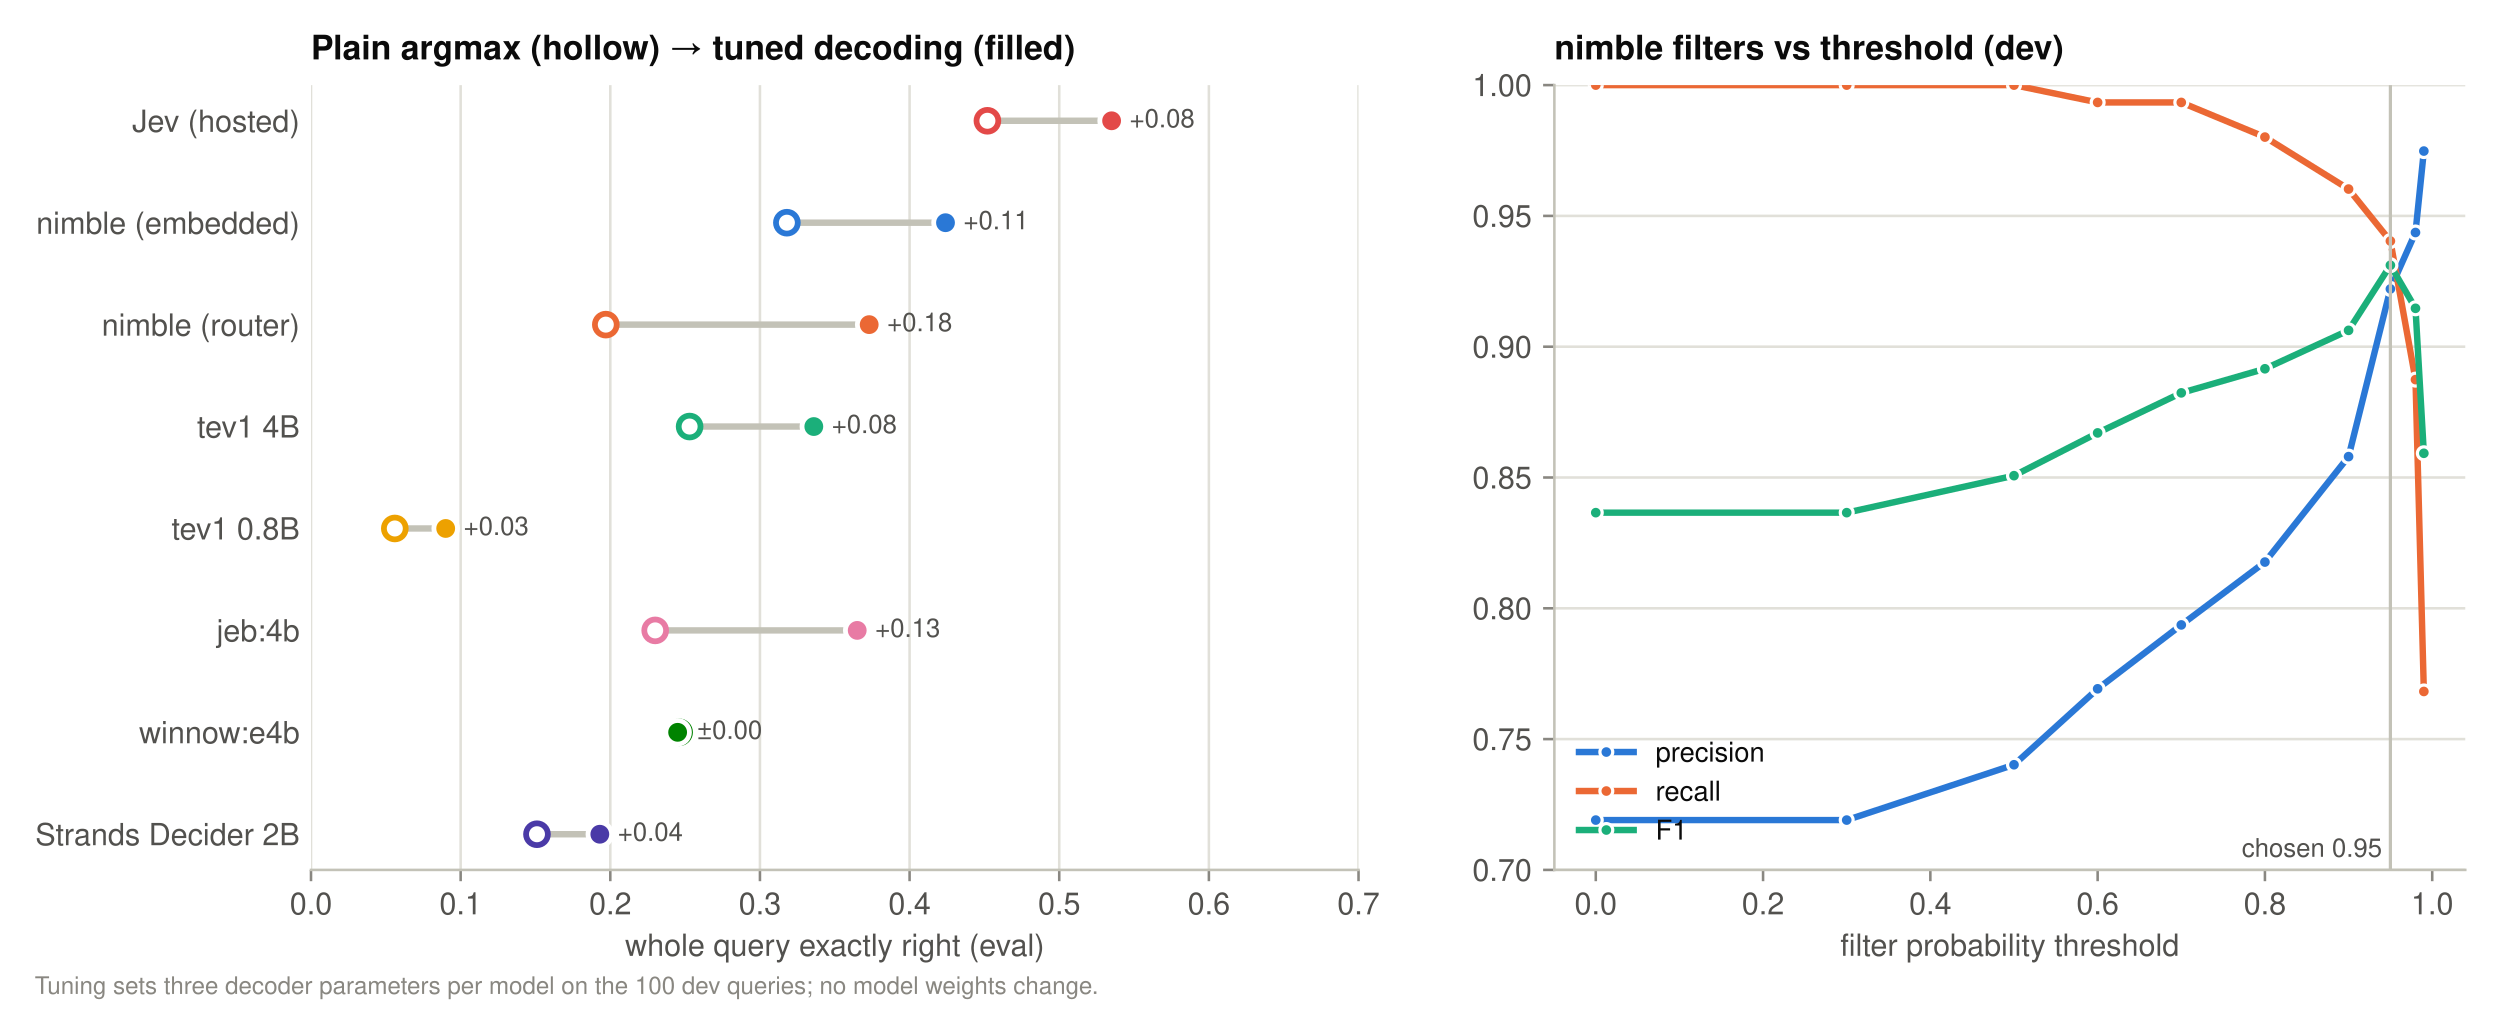
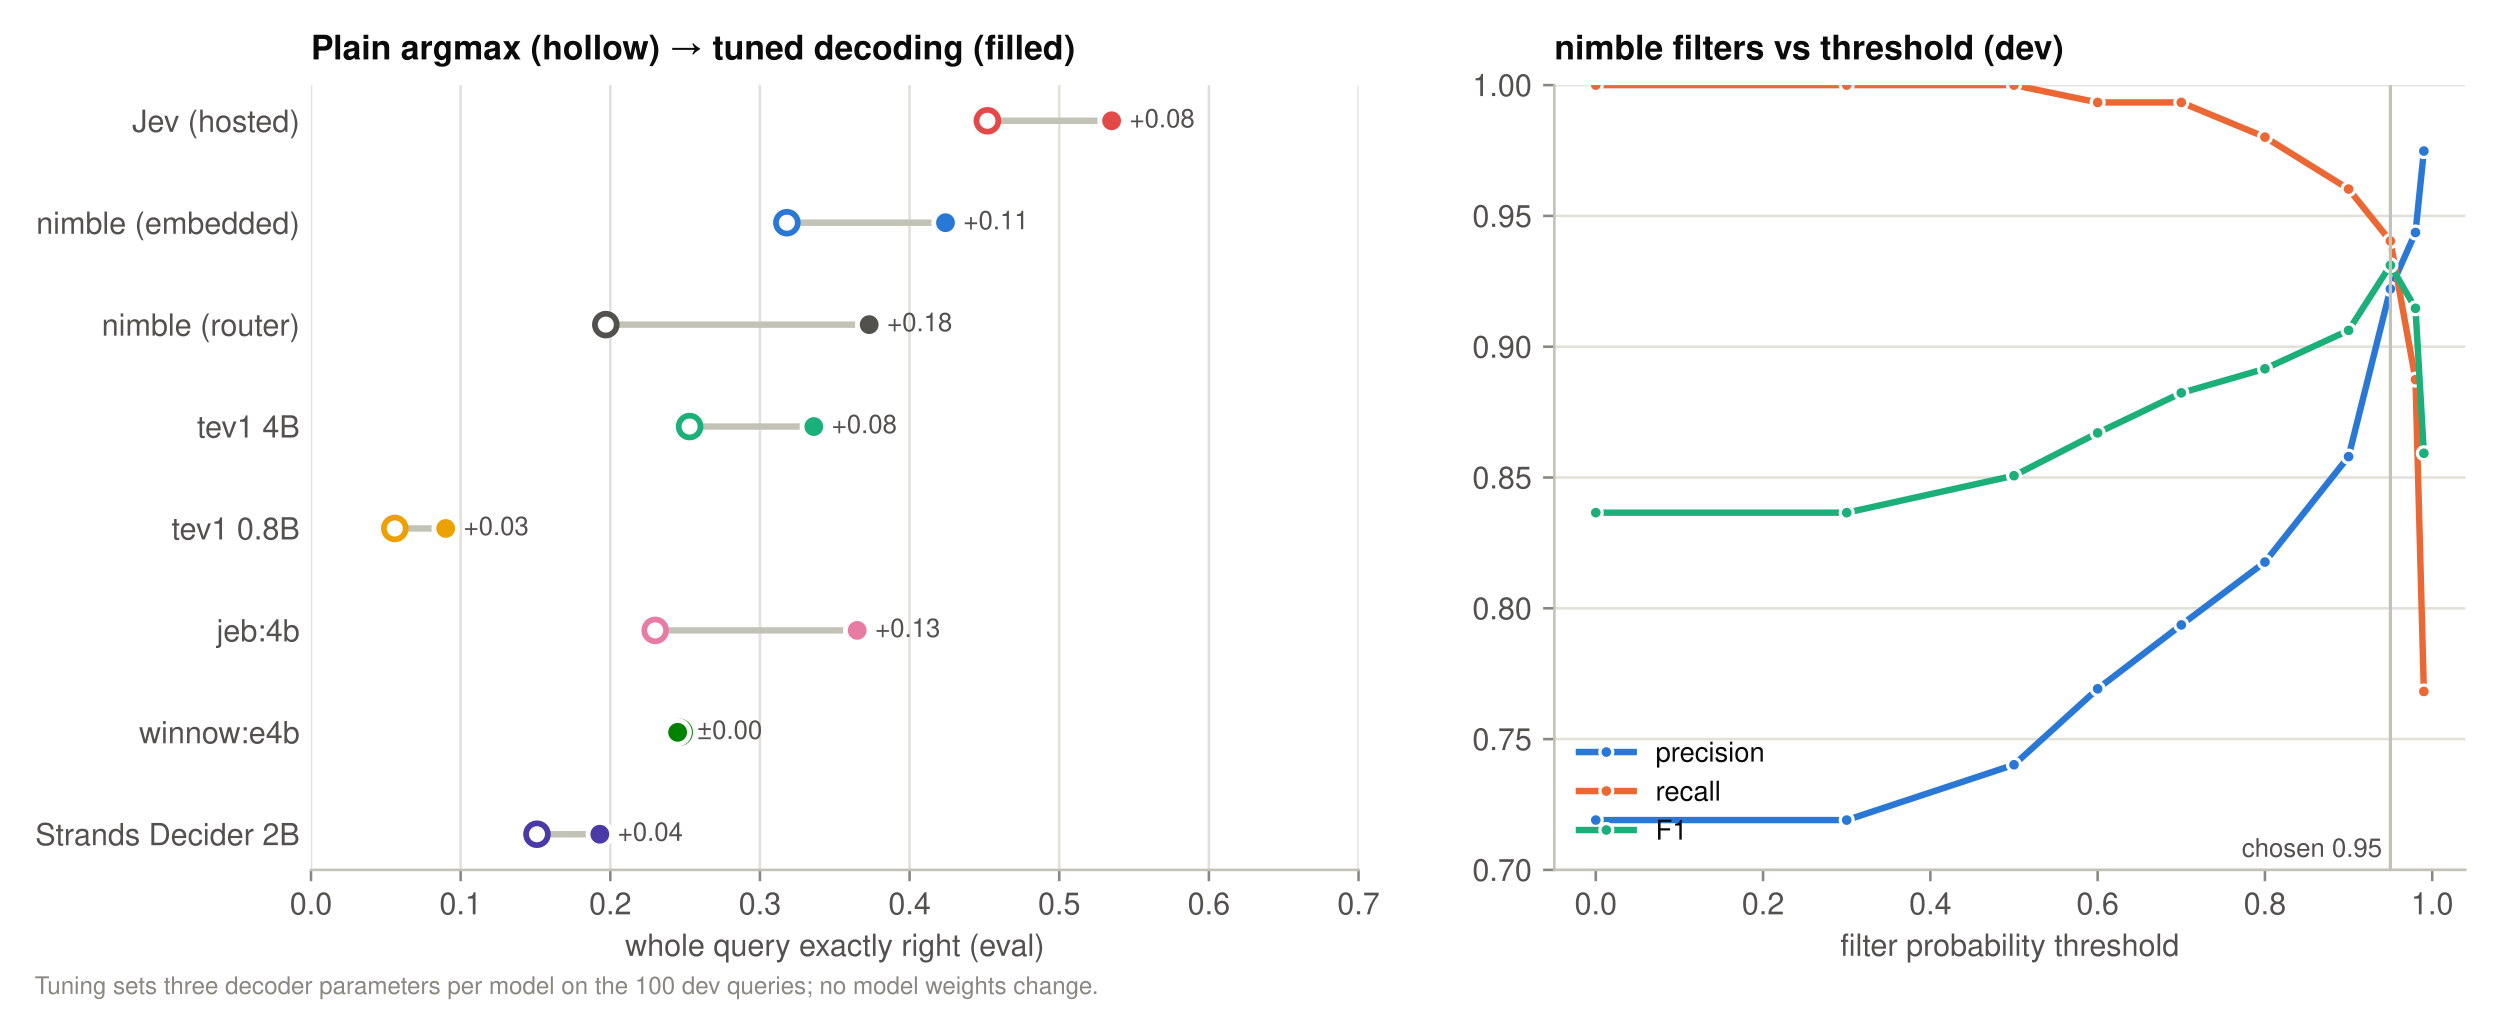
<svg xmlns="http://www.w3.org/2000/svg" xmlns:xlink="http://www.w3.org/1999/xlink" width="777.069pt" height="321.391pt" viewBox="0 0 777.069 321.391" version="1.1">
  <defs>
    <style type="text/css">*{stroke-linejoin: round; stroke-linecap: butt}</style>
  </defs>
  <g id="figure_1">
    <g id="patch_1">
      <path d="M 0 321.391  L 777.069 321.391  L 777.069 -0  L 0 -0  z " style="fill: #ffffff" />
    </g>
    <g id="axes_1">
      <g id="patch_2">
        <path d="M 96.669 270.391  L 422.268 270.391  L 422.268 26.455  L 96.669 26.455  z " style="fill: #ffffff" />
      </g>
      <g id="matplotlib.axis_1">
        <g id="xtick_1">
          <g id="line2d_1">
            <path d="M 96.669 270.391  L 96.669 26.455  " clip-path="url(#p0d705e85db)" style="fill: none; stroke: #e1e0d9; stroke-width: 0.8; stroke-linecap: square" />
          </g>
          <g id="line2d_2">
            <defs>
              <path id="mfe48f117c4" d="M 0 0  L 0 3.5  " style="stroke: #898781; stroke-width: 0.8" />
            </defs>
            <g>
              <use xlink:href="#mfe48f117c4" x="96.669" y="270.391" style="fill: #898781; stroke: #898781; stroke-width: 0.8" />
            </g>
          </g>
          <g id="text_1">
            <text style="fill: #52514e; font: 9.5px 'Helvetica', 'Arial', 'DejaVu Sans', 'Bitstream Vera Sans', 'Computer Modern Sans Serif', 'Lucida Grande', 'Verdana', 'Geneva', 'Lucid', 'Avant Garde', sans-serif; text-anchor: middle" x="96.669" y="284.206" transform="rotate(-0 96.66945 284.2059)">0.0</text>
          </g>
        </g>
        <g id="xtick_2">
          <g id="line2d_3">
            <path d="M 143.183 270.391  L 143.183 26.455  " clip-path="url(#p0d705e85db)" style="fill: none; stroke: #e1e0d9; stroke-width: 0.8; stroke-linecap: square" />
          </g>
          <g id="line2d_4">
            <g>
              <use xlink:href="#mfe48f117c4" x="143.183" y="270.391" style="fill: #898781; stroke: #898781; stroke-width: 0.8" />
            </g>
          </g>
          <g id="text_2">
            <text style="fill: #52514e; font: 9.5px 'Helvetica', 'Arial', 'DejaVu Sans', 'Bitstream Vera Sans', 'Computer Modern Sans Serif', 'Lucida Grande', 'Verdana', 'Geneva', 'Lucid', 'Avant Garde', sans-serif; text-anchor: middle" x="143.183" y="284.206" transform="rotate(-0 143.1835 284.2059)">0.1</text>
          </g>
        </g>
        <g id="xtick_3">
          <g id="line2d_5">
            <path d="M 189.698 270.391  L 189.698 26.455  " clip-path="url(#p0d705e85db)" style="fill: none; stroke: #e1e0d9; stroke-width: 0.8; stroke-linecap: square" />
          </g>
          <g id="line2d_6">
            <g>
              <use xlink:href="#mfe48f117c4" x="189.698" y="270.391" style="fill: #898781; stroke: #898781; stroke-width: 0.8" />
            </g>
          </g>
          <g id="text_3">
            <text style="fill: #52514e; font: 9.5px 'Helvetica', 'Arial', 'DejaVu Sans', 'Bitstream Vera Sans', 'Computer Modern Sans Serif', 'Lucida Grande', 'Verdana', 'Geneva', 'Lucid', 'Avant Garde', sans-serif; text-anchor: middle" x="189.698" y="284.206" transform="rotate(-0 189.6975 284.2059)">0.2</text>
          </g>
        </g>
        <g id="xtick_4">
          <g id="line2d_7">
            <path d="M 236.212 270.391  L 236.212 26.455  " clip-path="url(#p0d705e85db)" style="fill: none; stroke: #e1e0d9; stroke-width: 0.8; stroke-linecap: square" />
          </g>
          <g id="line2d_8">
            <g>
              <use xlink:href="#mfe48f117c4" x="236.212" y="270.391" style="fill: #898781; stroke: #898781; stroke-width: 0.8" />
            </g>
          </g>
          <g id="text_4">
            <text style="fill: #52514e; font: 9.5px 'Helvetica', 'Arial', 'DejaVu Sans', 'Bitstream Vera Sans', 'Computer Modern Sans Serif', 'Lucida Grande', 'Verdana', 'Geneva', 'Lucid', 'Avant Garde', sans-serif; text-anchor: middle" x="236.212" y="284.206" transform="rotate(-0 236.2116 284.2059)">0.3</text>
          </g>
        </g>
        <g id="xtick_5">
          <g id="line2d_9">
            <path d="M 282.726 270.391  L 282.726 26.455  " clip-path="url(#p0d705e85db)" style="fill: none; stroke: #e1e0d9; stroke-width: 0.8; stroke-linecap: square" />
          </g>
          <g id="line2d_10">
            <g>
              <use xlink:href="#mfe48f117c4" x="282.726" y="270.391" style="fill: #898781; stroke: #898781; stroke-width: 0.8" />
            </g>
          </g>
          <g id="text_5">
            <text style="fill: #52514e; font: 9.5px 'Helvetica', 'Arial', 'DejaVu Sans', 'Bitstream Vera Sans', 'Computer Modern Sans Serif', 'Lucida Grande', 'Verdana', 'Geneva', 'Lucid', 'Avant Garde', sans-serif; text-anchor: middle" x="282.726" y="284.206" transform="rotate(-0 282.7256 284.2059)">0.4</text>
          </g>
        </g>
        <g id="xtick_6">
          <g id="line2d_11">
            <path d="M 329.24 270.391  L 329.24 26.455  " clip-path="url(#p0d705e85db)" style="fill: none; stroke: #e1e0d9; stroke-width: 0.8; stroke-linecap: square" />
          </g>
          <g id="line2d_12">
            <g>
              <use xlink:href="#mfe48f117c4" x="329.24" y="270.391" style="fill: #898781; stroke: #898781; stroke-width: 0.8" />
            </g>
          </g>
          <g id="text_6">
            <text style="fill: #52514e; font: 9.5px 'Helvetica', 'Arial', 'DejaVu Sans', 'Bitstream Vera Sans', 'Computer Modern Sans Serif', 'Lucida Grande', 'Verdana', 'Geneva', 'Lucid', 'Avant Garde', sans-serif; text-anchor: middle" x="329.24" y="284.206" transform="rotate(-0 329.2397 284.2059)">0.5</text>
          </g>
        </g>
        <g id="xtick_7">
          <g id="line2d_13">
            <path d="M 375.754 270.391  L 375.754 26.455  " clip-path="url(#p0d705e85db)" style="fill: none; stroke: #e1e0d9; stroke-width: 0.8; stroke-linecap: square" />
          </g>
          <g id="line2d_14">
            <g>
              <use xlink:href="#mfe48f117c4" x="375.754" y="270.391" style="fill: #898781; stroke: #898781; stroke-width: 0.8" />
            </g>
          </g>
          <g id="text_7">
            <text style="fill: #52514e; font: 9.5px 'Helvetica', 'Arial', 'DejaVu Sans', 'Bitstream Vera Sans', 'Computer Modern Sans Serif', 'Lucida Grande', 'Verdana', 'Geneva', 'Lucid', 'Avant Garde', sans-serif; text-anchor: middle" x="375.754" y="284.206" transform="rotate(-0 375.7537 284.2059)">0.6</text>
          </g>
        </g>
        <g id="xtick_8">
          <g id="line2d_15">
            <path d="M 422.268 270.391  L 422.268 26.455  " clip-path="url(#p0d705e85db)" style="fill: none; stroke: #e1e0d9; stroke-width: 0.8; stroke-linecap: square" />
          </g>
          <g id="line2d_16">
            <g>
              <use xlink:href="#mfe48f117c4" x="422.268" y="270.391" style="fill: #898781; stroke: #898781; stroke-width: 0.8" />
            </g>
          </g>
          <g id="text_8">
            <text style="fill: #52514e; font: 9.5px 'Helvetica', 'Arial', 'DejaVu Sans', 'Bitstream Vera Sans', 'Computer Modern Sans Serif', 'Lucida Grande', 'Verdana', 'Geneva', 'Lucid', 'Avant Garde', sans-serif; text-anchor: middle" x="422.268" y="284.206" transform="rotate(-0 422.2678 284.2059)">0.7</text>
          </g>
        </g>
        <g id="text_9">
          <text style="fill: #52514e; font: 9.5px 'Helvetica', 'Arial', 'DejaVu Sans', 'Bitstream Vera Sans', 'Computer Modern Sans Serif', 'Lucida Grande', 'Verdana', 'Geneva', 'Lucid', 'Avant Garde', sans-serif; text-anchor: middle" x="259.469" y="297.112" transform="rotate(-0 259.4686 297.1122)">whole query exactly right (eval)</text>
        </g>
      </g>
      <g id="matplotlib.axis_2">
        <g id="ytick_1">
          <g id="line2d_17" />
          <g id="text_10">
            <text style="fill: #52514e; font: 9.5px 'Helvetica', 'Arial', 'DejaVu Sans', 'Bitstream Vera Sans', 'Computer Modern Sans Serif', 'Lucida Grande', 'Verdana', 'Geneva', 'Lucid', 'Avant Garde', sans-serif; text-anchor: end" x="93.169" y="262.711" transform="rotate(-0 93.16945 262.7105)">Strands Decider 2B</text>
          </g>
        </g>
        <g id="ytick_2">
          <g id="line2d_18" />
          <g id="text_11">
            <text style="fill: #52514e; font: 9.5px 'Helvetica', 'Arial', 'DejaVu Sans', 'Bitstream Vera Sans', 'Computer Modern Sans Serif', 'Lucida Grande', 'Verdana', 'Geneva', 'Lucid', 'Avant Garde', sans-serif; text-anchor: end" x="93.169" y="231.031" transform="rotate(-0 93.16945 231.0305)">winnow:e4b</text>
          </g>
        </g>
        <g id="ytick_3">
          <g id="line2d_19" />
          <g id="text_12">
            <text style="fill: #52514e; font: 9.5px 'Helvetica', 'Arial', 'DejaVu Sans', 'Bitstream Vera Sans', 'Computer Modern Sans Serif', 'Lucida Grande', 'Verdana', 'Geneva', 'Lucid', 'Avant Garde', sans-serif; text-anchor: end" x="93.169" y="199.362" transform="rotate(-0 93.16945 199.3617)">jeb:4b</text>
          </g>
        </g>
        <g id="ytick_4">
          <g id="line2d_20" />
          <g id="text_13">
            <text style="fill: #52514e; font: 9.5px 'Helvetica', 'Arial', 'DejaVu Sans', 'Bitstream Vera Sans', 'Computer Modern Sans Serif', 'Lucida Grande', 'Verdana', 'Geneva', 'Lucid', 'Avant Garde', sans-serif; text-anchor: end" x="93.169" y="167.671" transform="rotate(-0 93.16945 167.6705)">tev1 0.8B</text>
          </g>
        </g>
        <g id="ytick_5">
          <g id="line2d_21" />
          <g id="text_14">
            <text style="fill: #52514e; font: 9.5px 'Helvetica', 'Arial', 'DejaVu Sans', 'Bitstream Vera Sans', 'Computer Modern Sans Serif', 'Lucida Grande', 'Verdana', 'Geneva', 'Lucid', 'Avant Garde', sans-serif; text-anchor: end" x="93.169" y="135.991" transform="rotate(-0 93.16945 135.9905)">tev1 4B</text>
          </g>
        </g>
        <g id="ytick_6">
          <g id="line2d_22" />
          <g id="text_15">
            <text style="fill: #52514e; font: 9.5px 'Helvetica', 'Arial', 'DejaVu Sans', 'Bitstream Vera Sans', 'Computer Modern Sans Serif', 'Lucida Grande', 'Verdana', 'Geneva', 'Lucid', 'Avant Garde', sans-serif; text-anchor: end" x="93.169" y="104.345" transform="rotate(-0 93.16945 104.3454)">nimble (router)</text>
          </g>
        </g>
        <g id="ytick_7">
          <g id="line2d_23" />
          <g id="text_16">
            <text style="fill: #52514e; font: 9.5px 'Helvetica', 'Arial', 'DejaVu Sans', 'Bitstream Vera Sans', 'Computer Modern Sans Serif', 'Lucida Grande', 'Verdana', 'Geneva', 'Lucid', 'Avant Garde', sans-serif; text-anchor: end" x="93.169" y="72.665" transform="rotate(-0 93.16945 72.66542)">nimble (embedded)</text>
          </g>
        </g>
        <g id="ytick_8">
          <g id="line2d_24" />
          <g id="text_17">
            <text style="fill: #52514e; font: 9.5px 'Helvetica', 'Arial', 'DejaVu Sans', 'Bitstream Vera Sans', 'Computer Modern Sans Serif', 'Lucida Grande', 'Verdana', 'Geneva', 'Lucid', 'Avant Garde', sans-serif; text-anchor: end" x="93.169" y="40.985" transform="rotate(-0 93.16945 40.98542)">Jev (hosted)</text>
          </g>
        </g>
      </g>
      <g id="line2d_25">
        <path d="M 306.913 37.543  L 345.52 37.543  " clip-path="url(#p0d705e85db)" style="fill: none; stroke: #c3c2b7; stroke-width: 2; stroke-linecap: square" />
      </g>
      <g id="line2d_26">
        <path d="M 244.584 69.223  L 293.889 69.223  " clip-path="url(#p0d705e85db)" style="fill: none; stroke: #c3c2b7; stroke-width: 2; stroke-linecap: square" />
      </g>
      <g id="line2d_27">
        <path d="M 188.302 100.903  L 270.167 100.903  " clip-path="url(#p0d705e85db)" style="fill: none; stroke: #c3c2b7; stroke-width: 2; stroke-linecap: square" />
      </g>
      <g id="line2d_28">
        <path d="M 214.35 132.583  L 252.957 132.583  " clip-path="url(#p0d705e85db)" style="fill: none; stroke: #c3c2b7; stroke-width: 2; stroke-linecap: square" />
      </g>
      <g id="line2d_29">
        <path d="M 122.717 164.263  L 138.532 164.263  " clip-path="url(#p0d705e85db)" style="fill: none; stroke: #c3c2b7; stroke-width: 2; stroke-linecap: square" />
      </g>
      <g id="line2d_30">
        <path d="M 203.652 195.943  L 266.446 195.943  " clip-path="url(#p0d705e85db)" style="fill: none; stroke: #c3c2b7; stroke-width: 2; stroke-linecap: square" />
      </g>
      <g id="line2d_31">
        <path d="M 211.094 227.623  L 210.629 227.623  " clip-path="url(#p0d705e85db)" style="fill: none; stroke: #c3c2b7; stroke-width: 2; stroke-linecap: square" />
      </g>
      <g id="line2d_32">
        <path d="M 166.906 259.303  L 186.442 259.303  " clip-path="url(#p0d705e85db)" style="fill: none; stroke: #c3c2b7; stroke-width: 2; stroke-linecap: square" />
      </g>
      <g id="patch_3">
        <path d="M 96.669 270.391  L 422.268 270.391  " style="fill: none; stroke: #c3c2b7; stroke-width: 0.8; stroke-linejoin: miter; stroke-linecap: square" />
      </g>
      <g id="PathCollection_1">
        <defs>
          <path id="m86691fc2a5" d="M 0 3.391  C 0.899 3.391 1.762 3.034 2.398 2.398  C 3.034 1.762 3.391 0.899 3.391 0  C 3.391 -0.899 3.034 -1.762 2.398 -2.398  C 1.762 -3.034 0.899 -3.391 0 -3.391  C -0.899 -3.391 -1.762 -3.034 -2.398 -2.398  C -3.034 -1.762 -3.391 -0.899 -3.391 0  C -3.391 0.899 -3.034 1.762 -2.398 2.398  C -1.762 3.034 -0.899 3.391 0 3.391  z " style="stroke: #e34948; stroke-width: 1.8" />
        </defs>
        <g clip-path="url(#p0d705e85db)">
          <use xlink:href="#m86691fc2a5" x="306.913" y="37.543" style="fill: #ffffff; stroke: #e34948; stroke-width: 1.8" />
        </g>
      </g>
      <g id="PathCollection_2">
        <defs>
          <path id="m4c87c3aa65" d="M 0 3.674  C 0.974 3.674 1.909 3.287 2.598 2.598  C 3.287 1.909 3.674 0.974 3.674 0  C 3.674 -0.974 3.287 -1.909 2.598 -2.598  C 1.909 -3.287 0.974 -3.674 0 -3.674  C -0.974 -3.674 -1.909 -3.287 -2.598 -2.598  C -3.287 -1.909 -3.674 -0.974 -3.674 0  C -3.674 0.974 -3.287 1.909 -2.598 2.598  C -1.909 3.287 -0.974 3.674 0 3.674  z " style="stroke: #ffffff; stroke-width: 1.5" />
        </defs>
        <g clip-path="url(#p0d705e85db)">
          <use xlink:href="#m4c87c3aa65" x="345.52" y="37.543" style="fill: #e34948; stroke: #ffffff; stroke-width: 1.5" />
        </g>
      </g>
      <g id="text_18">
        <text style="fill: #52514e; font: 8px 'Helvetica', 'Arial', 'DejaVu Sans', 'Bitstream Vera Sans', 'Computer Modern Sans Serif', 'Lucida Grande', 'Verdana', 'Geneva', 'Lucid', 'Avant Garde', sans-serif; text-anchor: start" x="351.101" y="39.579" transform="rotate(-0 351.1013 39.57878)">+0.08</text>
      </g>
      <g id="PathCollection_3">
        <defs>
          <path id="m32be8cdf79" d="M 0 3.391  C 0.899 3.391 1.762 3.034 2.398 2.398  C 3.034 1.762 3.391 0.899 3.391 0  C 3.391 -0.899 3.034 -1.762 2.398 -2.398  C 1.762 -3.034 0.899 -3.391 0 -3.391  C -0.899 -3.391 -1.762 -3.034 -2.398 -2.398  C -3.034 -1.762 -3.391 -0.899 -3.391 0  C -3.391 0.899 -3.034 1.762 -2.398 2.398  C -1.762 3.034 -0.899 3.391 0 3.391  z " style="stroke: #2a78d6; stroke-width: 1.8" />
        </defs>
        <g clip-path="url(#p0d705e85db)">
          <use xlink:href="#m32be8cdf79" x="244.584" y="69.223" style="fill: #ffffff; stroke: #2a78d6; stroke-width: 1.8" />
        </g>
      </g>
      <g id="PathCollection_4">
        <defs>
          <path id="m49f325d43f" d="M 0 3.674  C 0.974 3.674 1.909 3.287 2.598 2.598  C 3.287 1.909 3.674 0.974 3.674 0  C 3.674 -0.974 3.287 -1.909 2.598 -2.598  C 1.909 -3.287 0.974 -3.674 0 -3.674  C -0.974 -3.674 -1.909 -3.287 -2.598 -2.598  C -3.287 -1.909 -3.674 -0.974 -3.674 0  C -3.674 0.974 -3.287 1.909 -2.598 2.598  C -1.909 3.287 -0.974 3.674 0 3.674  z " style="stroke: #ffffff; stroke-width: 1.5" />
        </defs>
        <g clip-path="url(#p0d705e85db)">
          <use xlink:href="#m49f325d43f" x="293.889" y="69.223" style="fill: #2a78d6; stroke: #ffffff; stroke-width: 1.5" />
        </g>
      </g>
      <g id="text_19">
        <text style="fill: #52514e; font: 8px 'Helvetica', 'Arial', 'DejaVu Sans', 'Bitstream Vera Sans', 'Computer Modern Sans Serif', 'Lucida Grande', 'Verdana', 'Geneva', 'Lucid', 'Avant Garde', sans-serif; text-anchor: start" x="299.471" y="71.259" transform="rotate(-0 299.4707 71.25878)">+0.11</text>
      </g>
      <g id="PathCollection_5">
        <defs>
-           <path id="mae21b623de" d="M 0 3.391  C 0.899 3.391 1.762 3.034 2.398 2.398  C 3.034 1.762 3.391 0.899 3.391 0  C 3.391 -0.899 3.034 -1.762 2.398 -2.398  C 1.762 -3.034 0.899 -3.391 0 -3.391  C -0.899 -3.391 -1.762 -3.034 -2.398 -2.398  C -3.034 -1.762 -3.391 -0.899 -3.391 0  C -3.391 0.899 -3.034 1.762 -2.398 2.398  C -1.762 3.034 -0.899 3.391 0 3.391  z " style="stroke: #eb6834; stroke-width: 1.8" />
-         </defs>
-         <g clip-path="url(#p0d705e85db)">
-           <use xlink:href="#mae21b623de" x="188.302" y="100.903" style="fill: #ffffff; stroke: #eb6834; stroke-width: 1.8" />
+           <path id="m7591df9a98" d="M 0 3.391  C 0.899 3.391 1.762 3.034 2.398 2.398  C 3.034 1.762 3.391 0.899 3.391 0  C 3.391 -0.899 3.034 -1.762 2.398 -2.398  C 1.762 -3.034 0.899 -3.391 0 -3.391  C -0.899 -3.391 -1.762 -3.034 -2.398 -2.398  C -3.034 -1.762 -3.391 -0.899 -3.391 0  C -3.391 0.899 -3.034 1.762 -2.398 2.398  C -1.762 3.034 -0.899 3.391 0 3.391  z " style="stroke: #52514e; stroke-width: 1.8" />
+         </defs>
+         <g clip-path="url(#p0d705e85db)">
+           <use xlink:href="#m7591df9a98" x="188.302" y="100.903" style="fill: #ffffff; stroke: #52514e; stroke-width: 1.8" />
        </g>
      </g>
      <g id="PathCollection_6">
        <defs>
-           <path id="mdcf3792955" d="M 0 3.674  C 0.974 3.674 1.909 3.287 2.598 2.598  C 3.287 1.909 3.674 0.974 3.674 0  C 3.674 -0.974 3.287 -1.909 2.598 -2.598  C 1.909 -3.287 0.974 -3.674 0 -3.674  C -0.974 -3.674 -1.909 -3.287 -2.598 -2.598  C -3.287 -1.909 -3.674 -0.974 -3.674 0  C -3.674 0.974 -3.287 1.909 -2.598 2.598  C -1.909 3.287 -0.974 3.674 0 3.674  z " style="stroke: #ffffff; stroke-width: 1.5" />
-         </defs>
-         <g clip-path="url(#p0d705e85db)">
-           <use xlink:href="#mdcf3792955" x="270.167" y="100.903" style="fill: #eb6834; stroke: #ffffff; stroke-width: 1.5" />
+           <path id="mbfdbd14923" d="M 0 3.674  C 0.974 3.674 1.909 3.287 2.598 2.598  C 3.287 1.909 3.674 0.974 3.674 0  C 3.674 -0.974 3.287 -1.909 2.598 -2.598  C 1.909 -3.287 0.974 -3.674 0 -3.674  C -0.974 -3.674 -1.909 -3.287 -2.598 -2.598  C -3.287 -1.909 -3.674 -0.974 -3.674 0  C -3.674 0.974 -3.287 1.909 -2.598 2.598  C -1.909 3.287 -0.974 3.674 0 3.674  z " style="stroke: #ffffff; stroke-width: 1.5" />
+         </defs>
+         <g clip-path="url(#p0d705e85db)">
+           <use xlink:href="#mbfdbd14923" x="270.167" y="100.903" style="fill: #52514e; stroke: #ffffff; stroke-width: 1.5" />
        </g>
      </g>
      <g id="text_20">
        <text style="fill: #52514e; font: 8px 'Helvetica', 'Arial', 'DejaVu Sans', 'Bitstream Vera Sans', 'Computer Modern Sans Serif', 'Lucida Grande', 'Verdana', 'Geneva', 'Lucid', 'Avant Garde', sans-serif; text-anchor: start" x="275.749" y="102.939" transform="rotate(-0 275.7485 102.9388)">+0.18</text>
      </g>
      <g id="PathCollection_7">
        <defs>
          <path id="m12ed167c25" d="M 0 3.391  C 0.899 3.391 1.762 3.034 2.398 2.398  C 3.034 1.762 3.391 0.899 3.391 0  C 3.391 -0.899 3.034 -1.762 2.398 -2.398  C 1.762 -3.034 0.899 -3.391 0 -3.391  C -0.899 -3.391 -1.762 -3.034 -2.398 -2.398  C -3.034 -1.762 -3.391 -0.899 -3.391 0  C -3.391 0.899 -3.034 1.762 -2.398 2.398  C -1.762 3.034 -0.899 3.391 0 3.391  z " style="stroke: #1baf7a; stroke-width: 1.8" />
        </defs>
        <g clip-path="url(#p0d705e85db)">
          <use xlink:href="#m12ed167c25" x="214.35" y="132.583" style="fill: #ffffff; stroke: #1baf7a; stroke-width: 1.8" />
        </g>
      </g>
      <g id="PathCollection_8">
        <defs>
          <path id="m279f854d50" d="M 0 3.674  C 0.974 3.674 1.909 3.287 2.598 2.598  C 3.287 1.909 3.674 0.974 3.674 0  C 3.674 -0.974 3.287 -1.909 2.598 -2.598  C 1.909 -3.287 0.974 -3.674 0 -3.674  C -0.974 -3.674 -1.909 -3.287 -2.598 -2.598  C -3.287 -1.909 -3.674 -0.974 -3.674 0  C -3.674 0.974 -3.287 1.909 -2.598 2.598  C -1.909 3.287 -0.974 3.674 0 3.674  z " style="stroke: #ffffff; stroke-width: 1.5" />
        </defs>
        <g clip-path="url(#p0d705e85db)">
          <use xlink:href="#m279f854d50" x="252.957" y="132.583" style="fill: #1baf7a; stroke: #ffffff; stroke-width: 1.5" />
        </g>
      </g>
      <g id="text_21">
        <text style="fill: #52514e; font: 8px 'Helvetica', 'Arial', 'DejaVu Sans', 'Bitstream Vera Sans', 'Computer Modern Sans Serif', 'Lucida Grande', 'Verdana', 'Geneva', 'Lucid', 'Avant Garde', sans-serif; text-anchor: start" x="258.538" y="134.619" transform="rotate(-0 258.5383 134.6188)">+0.08</text>
      </g>
      <g id="PathCollection_9">
        <defs>
          <path id="m4c9af7fb3b" d="M 0 3.391  C 0.899 3.391 1.762 3.034 2.398 2.398  C 3.034 1.762 3.391 0.899 3.391 0  C 3.391 -0.899 3.034 -1.762 2.398 -2.398  C 1.762 -3.034 0.899 -3.391 0 -3.391  C -0.899 -3.391 -1.762 -3.034 -2.398 -2.398  C -3.034 -1.762 -3.391 -0.899 -3.391 0  C -3.391 0.899 -3.034 1.762 -2.398 2.398  C -1.762 3.034 -0.899 3.391 0 3.391  z " style="stroke: #eda100; stroke-width: 1.8" />
        </defs>
        <g clip-path="url(#p0d705e85db)">
          <use xlink:href="#m4c9af7fb3b" x="122.717" y="164.263" style="fill: #ffffff; stroke: #eda100; stroke-width: 1.8" />
        </g>
      </g>
      <g id="PathCollection_10">
        <defs>
          <path id="m85cd0fe6e1" d="M 0 3.674  C 0.974 3.674 1.909 3.287 2.598 2.598  C 3.287 1.909 3.674 0.974 3.674 0  C 3.674 -0.974 3.287 -1.909 2.598 -2.598  C 1.909 -3.287 0.974 -3.674 0 -3.674  C -0.974 -3.674 -1.909 -3.287 -2.598 -2.598  C -3.287 -1.909 -3.674 -0.974 -3.674 0  C -3.674 0.974 -3.287 1.909 -2.598 2.598  C -1.909 3.287 -0.974 3.674 0 3.674  z " style="stroke: #ffffff; stroke-width: 1.5" />
        </defs>
        <g clip-path="url(#p0d705e85db)">
          <use xlink:href="#m85cd0fe6e1" x="138.532" y="164.263" style="fill: #eda100; stroke: #ffffff; stroke-width: 1.5" />
        </g>
      </g>
      <g id="text_22">
        <text style="fill: #52514e; font: 8px 'Helvetica', 'Arial', 'DejaVu Sans', 'Bitstream Vera Sans', 'Computer Modern Sans Serif', 'Lucida Grande', 'Verdana', 'Geneva', 'Lucid', 'Avant Garde', sans-serif; text-anchor: start" x="144.114" y="166.299" transform="rotate(-0 144.1138 166.2988)">+0.03</text>
      </g>
      <g id="PathCollection_11">
        <defs>
          <path id="m071a4ecbfe" d="M 0 3.391  C 0.899 3.391 1.762 3.034 2.398 2.398  C 3.034 1.762 3.391 0.899 3.391 0  C 3.391 -0.899 3.034 -1.762 2.398 -2.398  C 1.762 -3.034 0.899 -3.391 0 -3.391  C -0.899 -3.391 -1.762 -3.034 -2.398 -2.398  C -3.034 -1.762 -3.391 -0.899 -3.391 0  C -3.391 0.899 -3.034 1.762 -2.398 2.398  C -1.762 3.034 -0.899 3.391 0 3.391  z " style="stroke: #e87ba4; stroke-width: 1.8" />
        </defs>
        <g clip-path="url(#p0d705e85db)">
          <use xlink:href="#m071a4ecbfe" x="203.652" y="195.943" style="fill: #ffffff; stroke: #e87ba4; stroke-width: 1.8" />
        </g>
      </g>
      <g id="PathCollection_12">
        <defs>
          <path id="md6a4339f99" d="M 0 3.674  C 0.974 3.674 1.909 3.287 2.598 2.598  C 3.287 1.909 3.674 0.974 3.674 0  C 3.674 -0.974 3.287 -1.909 2.598 -2.598  C 1.909 -3.287 0.974 -3.674 0 -3.674  C -0.974 -3.674 -1.909 -3.287 -2.598 -2.598  C -3.287 -1.909 -3.674 -0.974 -3.674 0  C -3.674 0.974 -3.287 1.909 -2.598 2.598  C -1.909 3.287 -0.974 3.674 0 3.674  z " style="stroke: #ffffff; stroke-width: 1.5" />
        </defs>
        <g clip-path="url(#p0d705e85db)">
          <use xlink:href="#md6a4339f99" x="266.446" y="195.943" style="fill: #e87ba4; stroke: #ffffff; stroke-width: 1.5" />
        </g>
      </g>
      <g id="text_23">
        <text style="fill: #52514e; font: 8px 'Helvetica', 'Arial', 'DejaVu Sans', 'Bitstream Vera Sans', 'Computer Modern Sans Serif', 'Lucida Grande', 'Verdana', 'Geneva', 'Lucid', 'Avant Garde', sans-serif; text-anchor: start" x="272.027" y="197.979" transform="rotate(-0 272.0274 197.9788)">+0.13</text>
      </g>
      <g id="PathCollection_13">
        <defs>
          <path id="m4ac0e6e26a" d="M 0 3.391  C 0.899 3.391 1.762 3.034 2.398 2.398  C 3.034 1.762 3.391 0.899 3.391 0  C 3.391 -0.899 3.034 -1.762 2.398 -2.398  C 1.762 -3.034 0.899 -3.391 0 -3.391  C -0.899 -3.391 -1.762 -3.034 -2.398 -2.398  C -3.034 -1.762 -3.391 -0.899 -3.391 0  C -3.391 0.899 -3.034 1.762 -2.398 2.398  C -1.762 3.034 -0.899 3.391 0 3.391  z " style="stroke: #008300; stroke-width: 1.8" />
        </defs>
        <g clip-path="url(#p0d705e85db)">
          <use xlink:href="#m4ac0e6e26a" x="211.094" y="227.623" style="fill: #ffffff; stroke: #008300; stroke-width: 1.8" />
        </g>
      </g>
      <g id="PathCollection_14">
        <defs>
          <path id="m98c0e0ddae" d="M 0 3.674  C 0.974 3.674 1.909 3.287 2.598 2.598  C 3.287 1.909 3.674 0.974 3.674 0  C 3.674 -0.974 3.287 -1.909 2.598 -2.598  C 1.909 -3.287 0.974 -3.674 0 -3.674  C -0.974 -3.674 -1.909 -3.287 -2.598 -2.598  C -3.287 -1.909 -3.674 -0.974 -3.674 0  C -3.674 0.974 -3.287 1.909 -2.598 2.598  C -1.909 3.287 -0.974 3.674 0 3.674  z " style="stroke: #ffffff; stroke-width: 1.5" />
        </defs>
        <g clip-path="url(#p0d705e85db)">
          <use xlink:href="#m98c0e0ddae" x="210.629" y="227.623" style="fill: #008300; stroke: #ffffff; stroke-width: 1.5" />
        </g>
      </g>
      <g id="text_24">
        <text style="fill: #52514e; font: 8px 'Helvetica', 'Arial', 'DejaVu Sans', 'Bitstream Vera Sans', 'Computer Modern Sans Serif', 'Lucida Grande', 'Verdana', 'Geneva', 'Lucid', 'Avant Garde', sans-serif; text-anchor: start" x="216.676" y="229.659" transform="rotate(-0 216.6757 229.6588)">±0.00</text>
      </g>
      <g id="PathCollection_15">
        <defs>
          <path id="m8af5dd24f5" d="M 0 3.391  C 0.899 3.391 1.762 3.034 2.398 2.398  C 3.034 1.762 3.391 0.899 3.391 0  C 3.391 -0.899 3.034 -1.762 2.398 -2.398  C 1.762 -3.034 0.899 -3.391 0 -3.391  C -0.899 -3.391 -1.762 -3.034 -2.398 -2.398  C -3.034 -1.762 -3.391 -0.899 -3.391 0  C -3.391 0.899 -3.034 1.762 -2.398 2.398  C -1.762 3.034 -0.899 3.391 0 3.391  z " style="stroke: #4a3aa7; stroke-width: 1.8" />
        </defs>
        <g clip-path="url(#p0d705e85db)">
          <use xlink:href="#m8af5dd24f5" x="166.906" y="259.303" style="fill: #ffffff; stroke: #4a3aa7; stroke-width: 1.8" />
        </g>
      </g>
      <g id="PathCollection_16">
        <defs>
          <path id="mbf65ff34d5" d="M 0 3.674  C 0.974 3.674 1.909 3.287 2.598 2.598  C 3.287 1.909 3.674 0.974 3.674 0  C 3.674 -0.974 3.287 -1.909 2.598 -2.598  C 1.909 -3.287 0.974 -3.674 0 -3.674  C -0.974 -3.674 -1.909 -3.287 -2.598 -2.598  C -3.287 -1.909 -3.674 -0.974 -3.674 0  C -3.674 0.974 -3.287 1.909 -2.598 2.598  C -1.909 3.287 -0.974 3.674 0 3.674  z " style="stroke: #ffffff; stroke-width: 1.5" />
        </defs>
        <g clip-path="url(#p0d705e85db)">
          <use xlink:href="#mbf65ff34d5" x="186.442" y="259.303" style="fill: #4a3aa7; stroke: #ffffff; stroke-width: 1.5" />
        </g>
      </g>
      <g id="text_25">
        <text style="fill: #52514e; font: 8px 'Helvetica', 'Arial', 'DejaVu Sans', 'Bitstream Vera Sans', 'Computer Modern Sans Serif', 'Lucida Grande', 'Verdana', 'Geneva', 'Lucid', 'Avant Garde', sans-serif; text-anchor: start" x="192.023" y="261.339" transform="rotate(-0 192.0232 261.3388)">+0.04</text>
      </g>
      <g id="text_26">
        <text style="fill: #0b0b0b; font: 700 10.5px 'Helvetica', 'Arial', 'DejaVu Sans', 'Bitstream Vera Sans', 'Computer Modern Sans Serif', 'Lucida Grande', 'Verdana', 'Geneva', 'Lucid', 'Avant Garde', sans-serif; text-anchor: start" x="96.669" y="18.455" transform="rotate(-0 96.66945 18.45516)">Plain argmax (hollow) → tuned decoding (filled)</text>
      </g>
    </g>
    <g id="axes_2">
      <g id="patch_4">
        <path d="M 483.14 270.391  L 766.269 270.391  L 766.269 26.455  L 483.14 26.455  z " style="fill: #ffffff" />
      </g>
      <g id="matplotlib.axis_3">
        <g id="xtick_9">
          <g id="line2d_33">
            <g>
              <use xlink:href="#mfe48f117c4" x="496.01" y="270.391" style="fill: #898781; stroke: #898781; stroke-width: 0.8" />
            </g>
          </g>
          <g id="text_27">
            <text style="fill: #52514e; font: 9.5px 'Helvetica', 'Arial', 'DejaVu Sans', 'Bitstream Vera Sans', 'Computer Modern Sans Serif', 'Lucida Grande', 'Verdana', 'Geneva', 'Lucid', 'Avant Garde', sans-serif; text-anchor: middle" x="496.01" y="284.206" transform="rotate(-0 496.01 284.2059)">0.0</text>
          </g>
        </g>
        <g id="xtick_10">
          <g id="line2d_34">
            <g>
              <use xlink:href="#mfe48f117c4" x="548.008" y="270.391" style="fill: #898781; stroke: #898781; stroke-width: 0.8" />
            </g>
          </g>
          <g id="text_28">
            <text style="fill: #52514e; font: 9.5px 'Helvetica', 'Arial', 'DejaVu Sans', 'Bitstream Vera Sans', 'Computer Modern Sans Serif', 'Lucida Grande', 'Verdana', 'Geneva', 'Lucid', 'Avant Garde', sans-serif; text-anchor: middle" x="548.008" y="284.206" transform="rotate(-0 548.008 284.2059)">0.2</text>
          </g>
        </g>
        <g id="xtick_11">
          <g id="line2d_35">
            <g>
              <use xlink:href="#mfe48f117c4" x="600.006" y="270.391" style="fill: #898781; stroke: #898781; stroke-width: 0.8" />
            </g>
          </g>
          <g id="text_29">
            <text style="fill: #52514e; font: 9.5px 'Helvetica', 'Arial', 'DejaVu Sans', 'Bitstream Vera Sans', 'Computer Modern Sans Serif', 'Lucida Grande', 'Verdana', 'Geneva', 'Lucid', 'Avant Garde', sans-serif; text-anchor: middle" x="600.006" y="284.206" transform="rotate(-0 600.0059 284.2059)">0.4</text>
          </g>
        </g>
        <g id="xtick_12">
          <g id="line2d_36">
            <g>
              <use xlink:href="#mfe48f117c4" x="652.004" y="270.391" style="fill: #898781; stroke: #898781; stroke-width: 0.8" />
            </g>
          </g>
          <g id="text_30">
            <text style="fill: #52514e; font: 9.5px 'Helvetica', 'Arial', 'DejaVu Sans', 'Bitstream Vera Sans', 'Computer Modern Sans Serif', 'Lucida Grande', 'Verdana', 'Geneva', 'Lucid', 'Avant Garde', sans-serif; text-anchor: middle" x="652.004" y="284.206" transform="rotate(-0 652.0039 284.2059)">0.6</text>
          </g>
        </g>
        <g id="xtick_13">
          <g id="line2d_37">
            <g>
              <use xlink:href="#mfe48f117c4" x="704.002" y="270.391" style="fill: #898781; stroke: #898781; stroke-width: 0.8" />
            </g>
          </g>
          <g id="text_31">
            <text style="fill: #52514e; font: 9.5px 'Helvetica', 'Arial', 'DejaVu Sans', 'Bitstream Vera Sans', 'Computer Modern Sans Serif', 'Lucida Grande', 'Verdana', 'Geneva', 'Lucid', 'Avant Garde', sans-serif; text-anchor: middle" x="704.002" y="284.206" transform="rotate(-0 704.0019 284.2059)">0.8</text>
          </g>
        </g>
        <g id="xtick_14">
          <g id="line2d_38">
            <g>
              <use xlink:href="#mfe48f117c4" x="756" y="270.391" style="fill: #898781; stroke: #898781; stroke-width: 0.8" />
            </g>
          </g>
          <g id="text_32">
            <text style="fill: #52514e; font: 9.5px 'Helvetica', 'Arial', 'DejaVu Sans', 'Bitstream Vera Sans', 'Computer Modern Sans Serif', 'Lucida Grande', 'Verdana', 'Geneva', 'Lucid', 'Avant Garde', sans-serif; text-anchor: middle" x="756" y="284.206" transform="rotate(-0 755.9999 284.2059)">1.0</text>
          </g>
        </g>
        <g id="text_33">
          <text style="fill: #52514e; font: 9.5px 'Helvetica', 'Arial', 'DejaVu Sans', 'Bitstream Vera Sans', 'Computer Modern Sans Serif', 'Lucida Grande', 'Verdana', 'Geneva', 'Lucid', 'Avant Garde', sans-serif; text-anchor: middle" x="624.705" y="297.097" transform="rotate(-0 624.705 297.0973)">filter probability threshold</text>
        </g>
      </g>
      <g id="matplotlib.axis_4">
        <g id="ytick_9">
          <g id="line2d_39">
            <path d="M 483.14 270.391  L 766.269 270.391  " clip-path="url(#pf130728d50)" style="fill: none; stroke: #e1e0d9; stroke-width: 0.8; stroke-linecap: square" />
          </g>
          <g id="line2d_40">
            <defs>
              <path id="mfbda704cc7" d="M 0 0  L -3.5 0  " style="stroke: #898781; stroke-width: 0.8" />
            </defs>
            <g>
              <use xlink:href="#mfbda704cc7" x="483.14" y="270.391" style="fill: #898781; stroke: #898781; stroke-width: 0.8" />
            </g>
          </g>
          <g id="text_34">
            <text style="fill: #52514e; font: 9.5px 'Helvetica', 'Arial', 'DejaVu Sans', 'Bitstream Vera Sans', 'Computer Modern Sans Serif', 'Lucida Grande', 'Verdana', 'Geneva', 'Lucid', 'Avant Garde', sans-serif; text-anchor: end" x="476.14" y="273.799" transform="rotate(-0 476.1405 273.7985)">0.70</text>
          </g>
        </g>
        <g id="ytick_10">
          <g id="line2d_41">
            <path d="M 483.14 229.735  L 766.269 229.735  " clip-path="url(#pf130728d50)" style="fill: none; stroke: #e1e0d9; stroke-width: 0.8; stroke-linecap: square" />
          </g>
          <g id="line2d_42">
            <g>
              <use xlink:href="#mfbda704cc7" x="483.14" y="229.735" style="fill: #898781; stroke: #898781; stroke-width: 0.8" />
            </g>
          </g>
          <g id="text_35">
            <text style="fill: #52514e; font: 9.5px 'Helvetica', 'Arial', 'DejaVu Sans', 'Bitstream Vera Sans', 'Computer Modern Sans Serif', 'Lucida Grande', 'Verdana', 'Geneva', 'Lucid', 'Avant Garde', sans-serif; text-anchor: end" x="476.14" y="233.143" transform="rotate(-0 476.1405 233.1425)">0.75</text>
          </g>
        </g>
        <g id="ytick_11">
          <g id="line2d_43">
            <path d="M 483.14 189.079  L 766.269 189.079  " clip-path="url(#pf130728d50)" style="fill: none; stroke: #e1e0d9; stroke-width: 0.8; stroke-linecap: square" />
          </g>
          <g id="line2d_44">
            <g>
              <use xlink:href="#mfbda704cc7" x="483.14" y="189.079" style="fill: #898781; stroke: #898781; stroke-width: 0.8" />
            </g>
          </g>
          <g id="text_36">
            <text style="fill: #52514e; font: 9.5px 'Helvetica', 'Arial', 'DejaVu Sans', 'Bitstream Vera Sans', 'Computer Modern Sans Serif', 'Lucida Grande', 'Verdana', 'Geneva', 'Lucid', 'Avant Garde', sans-serif; text-anchor: end" x="476.14" y="192.487" transform="rotate(-0 476.1405 192.4865)">0.80</text>
          </g>
        </g>
        <g id="ytick_12">
          <g id="line2d_45">
            <path d="M 483.14 148.423  L 766.269 148.423  " clip-path="url(#pf130728d50)" style="fill: none; stroke: #e1e0d9; stroke-width: 0.8; stroke-linecap: square" />
          </g>
          <g id="line2d_46">
            <g>
              <use xlink:href="#mfbda704cc7" x="483.14" y="148.423" style="fill: #898781; stroke: #898781; stroke-width: 0.8" />
            </g>
          </g>
          <g id="text_37">
            <text style="fill: #52514e; font: 9.5px 'Helvetica', 'Arial', 'DejaVu Sans', 'Bitstream Vera Sans', 'Computer Modern Sans Serif', 'Lucida Grande', 'Verdana', 'Geneva', 'Lucid', 'Avant Garde', sans-serif; text-anchor: end" x="476.14" y="151.831" transform="rotate(-0 476.1405 151.8305)">0.85</text>
          </g>
        </g>
        <g id="ytick_13">
          <g id="line2d_47">
            <path d="M 483.14 107.767  L 766.269 107.767  " clip-path="url(#pf130728d50)" style="fill: none; stroke: #e1e0d9; stroke-width: 0.8; stroke-linecap: square" />
          </g>
          <g id="line2d_48">
            <g>
              <use xlink:href="#mfbda704cc7" x="483.14" y="107.767" style="fill: #898781; stroke: #898781; stroke-width: 0.8" />
            </g>
          </g>
          <g id="text_38">
            <text style="fill: #52514e; font: 9.5px 'Helvetica', 'Arial', 'DejaVu Sans', 'Bitstream Vera Sans', 'Computer Modern Sans Serif', 'Lucida Grande', 'Verdana', 'Geneva', 'Lucid', 'Avant Garde', sans-serif; text-anchor: end" x="476.14" y="111.175" transform="rotate(-0 476.1405 111.1745)">0.90</text>
          </g>
        </g>
        <g id="ytick_14">
          <g id="line2d_49">
            <path d="M 483.14 67.111  L 766.269 67.111  " clip-path="url(#pf130728d50)" style="fill: none; stroke: #e1e0d9; stroke-width: 0.8; stroke-linecap: square" />
          </g>
          <g id="line2d_50">
            <g>
              <use xlink:href="#mfbda704cc7" x="483.14" y="67.111" style="fill: #898781; stroke: #898781; stroke-width: 0.8" />
            </g>
          </g>
          <g id="text_39">
            <text style="fill: #52514e; font: 9.5px 'Helvetica', 'Arial', 'DejaVu Sans', 'Bitstream Vera Sans', 'Computer Modern Sans Serif', 'Lucida Grande', 'Verdana', 'Geneva', 'Lucid', 'Avant Garde', sans-serif; text-anchor: end" x="476.14" y="70.519" transform="rotate(-0 476.1405 70.51854)">0.95</text>
          </g>
        </g>
        <g id="ytick_15">
          <g id="line2d_51">
            <path d="M 483.14 26.455  L 766.269 26.455  " clip-path="url(#pf130728d50)" style="fill: none; stroke: #e1e0d9; stroke-width: 0.8; stroke-linecap: square" />
          </g>
          <g id="line2d_52">
            <g>
              <use xlink:href="#mfbda704cc7" x="483.14" y="26.455" style="fill: #898781; stroke: #898781; stroke-width: 0.8" />
            </g>
          </g>
          <g id="text_40">
            <text style="fill: #52514e; font: 9.5px 'Helvetica', 'Arial', 'DejaVu Sans', 'Bitstream Vera Sans', 'Computer Modern Sans Serif', 'Lucida Grande', 'Verdana', 'Geneva', 'Lucid', 'Avant Garde', sans-serif; text-anchor: end" x="476.14" y="29.863" transform="rotate(-0 476.1405 29.86254)">1.00</text>
          </g>
        </g>
      </g>
      <g id="line2d_53">
        <path d="M 496.01 254.903  L 574.007 254.903  L 626.005 237.707  L 652.004 214.098  L 678.003 194.242  L 704.002 174.704  L 730.001 141.928  L 743 89.815  L 750.8 72.265  L 753.4 46.954  " clip-path="url(#pf130728d50)" style="fill: none; stroke: #2a78d6; stroke-width: 2; stroke-linecap: square" />
        <defs>
          <path id="meccce075c9" d="M 0 2  C 0.53 2 1.039 1.789 1.414 1.414  C 1.789 1.039 2 0.53 2 0  C 2 -0.53 1.789 -1.039 1.414 -1.414  C 1.039 -1.789 0.53 -2 0 -2  C -0.53 -2 -1.039 -1.789 -1.414 -1.414  C -1.789 -1.039 -2 -0.53 -2 0  C -2 0.53 -1.789 1.039 -1.414 1.414  C -1.039 1.789 -0.53 2 0 2  z " style="stroke: #ffffff" />
        </defs>
        <g clip-path="url(#pf130728d50)">
          <use xlink:href="#meccce075c9" x="496.01" y="254.903" style="fill: #2a78d6; stroke: #ffffff" />
          <use xlink:href="#meccce075c9" x="574.007" y="254.903" style="fill: #2a78d6; stroke: #ffffff" />
          <use xlink:href="#meccce075c9" x="626.005" y="237.707" style="fill: #2a78d6; stroke: #ffffff" />
          <use xlink:href="#meccce075c9" x="652.004" y="214.098" style="fill: #2a78d6; stroke: #ffffff" />
          <use xlink:href="#meccce075c9" x="678.003" y="194.242" style="fill: #2a78d6; stroke: #ffffff" />
          <use xlink:href="#meccce075c9" x="704.002" y="174.704" style="fill: #2a78d6; stroke: #ffffff" />
          <use xlink:href="#meccce075c9" x="730.001" y="141.928" style="fill: #2a78d6; stroke: #ffffff" />
          <use xlink:href="#meccce075c9" x="743" y="89.815" style="fill: #2a78d6; stroke: #ffffff" />
          <use xlink:href="#meccce075c9" x="750.8" y="72.265" style="fill: #2a78d6; stroke: #ffffff" />
          <use xlink:href="#meccce075c9" x="753.4" y="46.954" style="fill: #2a78d6; stroke: #ffffff" />
        </g>
      </g>
      <g id="line2d_54">
        <path d="M 496.01 26.455  L 574.007 26.455  L 626.005 26.455  L 652.004 31.84  L 678.003 31.84  L 704.002 42.61  L 730.001 58.765  L 743 74.919  L 750.8 117.998  L 753.4 214.927  " clip-path="url(#pf130728d50)" style="fill: none; stroke: #eb6834; stroke-width: 2; stroke-linecap: square" />
        <defs>
          <path id="m693aa3f390" d="M 0 2  C 0.53 2 1.039 1.789 1.414 1.414  C 1.789 1.039 2 0.53 2 0  C 2 -0.53 1.789 -1.039 1.414 -1.414  C 1.039 -1.789 0.53 -2 0 -2  C -0.53 -2 -1.039 -1.789 -1.414 -1.414  C -1.789 -1.039 -2 -0.53 -2 0  C -2 0.53 -1.789 1.039 -1.414 1.414  C -1.039 1.789 -0.53 2 0 2  z " style="stroke: #ffffff" />
        </defs>
        <g clip-path="url(#pf130728d50)">
          <use xlink:href="#m693aa3f390" x="496.01" y="26.455" style="fill: #eb6834; stroke: #ffffff" />
          <use xlink:href="#m693aa3f390" x="574.007" y="26.455" style="fill: #eb6834; stroke: #ffffff" />
          <use xlink:href="#m693aa3f390" x="626.005" y="26.455" style="fill: #eb6834; stroke: #ffffff" />
          <use xlink:href="#m693aa3f390" x="652.004" y="31.84" style="fill: #eb6834; stroke: #ffffff" />
          <use xlink:href="#m693aa3f390" x="678.003" y="31.84" style="fill: #eb6834; stroke: #ffffff" />
          <use xlink:href="#m693aa3f390" x="704.002" y="42.61" style="fill: #eb6834; stroke: #ffffff" />
          <use xlink:href="#m693aa3f390" x="730.001" y="58.765" style="fill: #eb6834; stroke: #ffffff" />
          <use xlink:href="#m693aa3f390" x="743" y="74.919" style="fill: #eb6834; stroke: #ffffff" />
          <use xlink:href="#m693aa3f390" x="750.8" y="117.998" style="fill: #eb6834; stroke: #ffffff" />
          <use xlink:href="#m693aa3f390" x="753.4" y="214.927" style="fill: #eb6834; stroke: #ffffff" />
        </g>
      </g>
      <g id="line2d_55">
        <path d="M 496.01 159.347  L 574.007 159.347  L 626.005 147.851  L 652.004 134.558  L 678.003 122.116  L 704.002 114.625  L 730.001 102.685  L 743 82.44  L 750.8 95.834  L 753.4 140.894  " clip-path="url(#pf130728d50)" style="fill: none; stroke: #1baf7a; stroke-width: 2; stroke-linecap: square" />
        <defs>
          <path id="m2bf4357f8f" d="M 0 2  C 0.53 2 1.039 1.789 1.414 1.414  C 1.789 1.039 2 0.53 2 0  C 2 -0.53 1.789 -1.039 1.414 -1.414  C 1.039 -1.789 0.53 -2 0 -2  C -0.53 -2 -1.039 -1.789 -1.414 -1.414  C -1.789 -1.039 -2 -0.53 -2 0  C -2 0.53 -1.789 1.039 -1.414 1.414  C -1.039 1.789 -0.53 2 0 2  z " style="stroke: #ffffff" />
        </defs>
        <g clip-path="url(#pf130728d50)">
          <use xlink:href="#m2bf4357f8f" x="496.01" y="159.347" style="fill: #1baf7a; stroke: #ffffff" />
          <use xlink:href="#m2bf4357f8f" x="574.007" y="159.347" style="fill: #1baf7a; stroke: #ffffff" />
          <use xlink:href="#m2bf4357f8f" x="626.005" y="147.851" style="fill: #1baf7a; stroke: #ffffff" />
          <use xlink:href="#m2bf4357f8f" x="652.004" y="134.558" style="fill: #1baf7a; stroke: #ffffff" />
          <use xlink:href="#m2bf4357f8f" x="678.003" y="122.116" style="fill: #1baf7a; stroke: #ffffff" />
          <use xlink:href="#m2bf4357f8f" x="704.002" y="114.625" style="fill: #1baf7a; stroke: #ffffff" />
          <use xlink:href="#m2bf4357f8f" x="730.001" y="102.685" style="fill: #1baf7a; stroke: #ffffff" />
          <use xlink:href="#m2bf4357f8f" x="743" y="82.44" style="fill: #1baf7a; stroke: #ffffff" />
          <use xlink:href="#m2bf4357f8f" x="750.8" y="95.834" style="fill: #1baf7a; stroke: #ffffff" />
          <use xlink:href="#m2bf4357f8f" x="753.4" y="140.894" style="fill: #1baf7a; stroke: #ffffff" />
        </g>
      </g>
      <g id="line2d_56">
        <path d="M 743 270.391  L 743 26.455  " clip-path="url(#pf130728d50)" style="fill: none; stroke: #c3c2b7; stroke-linecap: square" />
      </g>
      <g id="patch_5">
        <path d="M 483.14 270.391  L 483.14 26.455  " style="fill: none; stroke: #c3c2b7; stroke-width: 0.8; stroke-linejoin: miter; stroke-linecap: square" />
      </g>
      <g id="patch_6">
        <path d="M 483.14 270.391  L 766.269 270.391  " style="fill: none; stroke: #c3c2b7; stroke-width: 0.8; stroke-linejoin: miter; stroke-linecap: square" />
      </g>
      <g id="text_41">
        <text style="fill: #52514e; font: 8px 'Helvetica', 'Arial', 'DejaVu Sans', 'Bitstream Vera Sans', 'Computer Modern Sans Serif', 'Lucida Grande', 'Verdana', 'Geneva', 'Lucid', 'Avant Garde', sans-serif; text-anchor: end" x="740.4" y="266.326" transform="rotate(-0 740.4005 266.3256)">chosen 0.95</text>
      </g>
      <g id="text_42">
        <text style="fill: #0b0b0b; font: 700 10.5px 'Helvetica', 'Arial', 'DejaVu Sans', 'Bitstream Vera Sans', 'Computer Modern Sans Serif', 'Lucida Grande', 'Verdana', 'Geneva', 'Lucid', 'Avant Garde', sans-serif; text-anchor: start" x="483.14" y="18.455" transform="rotate(-0 483.1405 18.45516)">nimble filters vs threshold (dev)</text>
      </g>
      <g id="legend_1">
        <g id="line2d_57">
          <path d="M 490.79 233.756  L 499.29 233.756  L 507.79 233.756  " style="fill: none; stroke: #2a78d6; stroke-width: 2; stroke-linecap: square" />
          <g>
            <use xlink:href="#meccce075c9" x="499.29" y="233.756" style="fill: #2a78d6; stroke: #ffffff" />
          </g>
        </g>
        <g id="text_43">
          <text style="fill: #0b0b0b; font: 8.5px 'Helvetica', 'Arial', 'DejaVu Sans', 'Bitstream Vera Sans', 'Computer Modern Sans Serif', 'Lucida Grande', 'Verdana', 'Geneva', 'Lucid', 'Avant Garde', sans-serif; text-anchor: start" x="514.59" y="236.731" transform="rotate(-0 514.5905 236.7312)">precision</text>
        </g>
        <g id="line2d_58">
          <path d="M 490.79 245.875  L 499.29 245.875  L 507.79 245.875  " style="fill: none; stroke: #eb6834; stroke-width: 2; stroke-linecap: square" />
          <g>
            <use xlink:href="#m693aa3f390" x="499.29" y="245.875" style="fill: #eb6834; stroke: #ffffff" />
          </g>
        </g>
        <g id="text_44">
          <text style="fill: #0b0b0b; font: 8.5px 'Helvetica', 'Arial', 'DejaVu Sans', 'Bitstream Vera Sans', 'Computer Modern Sans Serif', 'Lucida Grande', 'Verdana', 'Geneva', 'Lucid', 'Avant Garde', sans-serif; text-anchor: start" x="514.59" y="248.85" transform="rotate(-0 514.5905 248.8503)">recall</text>
        </g>
        <g id="line2d_59">
          <path d="M 490.79 257.994  L 499.29 257.994  L 507.79 257.994  " style="fill: none; stroke: #1baf7a; stroke-width: 2; stroke-linecap: square" />
          <g>
            <use xlink:href="#m2bf4357f8f" x="499.29" y="257.994" style="fill: #1baf7a; stroke: #ffffff" />
          </g>
        </g>
        <g id="text_45">
          <text style="fill: #0b0b0b; font: 8.5px 'Helvetica', 'Arial', 'DejaVu Sans', 'Bitstream Vera Sans', 'Computer Modern Sans Serif', 'Lucida Grande', 'Verdana', 'Geneva', 'Lucid', 'Avant Garde', sans-serif; text-anchor: start" x="514.59" y="260.969" transform="rotate(-0 514.5905 260.9694)">F1</text>
        </g>
      </g>
    </g>
    <g id="text_46">
      <text style="fill: #898781; font: 7.5px 'Helvetica', 'Arial', 'DejaVu Sans', 'Bitstream Vera Sans', 'Computer Modern Sans Serif', 'Lucida Grande', 'Verdana', 'Geneva', 'Lucid', 'Avant Garde', sans-serif; text-anchor: start" x="10.8" y="308.932" transform="rotate(-0 10.8 308.9317)">Tuning sets three decoder parameters per model on the 100 dev queries; no model weights change.</text>
    </g>
  </g>
  <defs>
    <clipPath id="p0d705e85db">
      <rect x="96.669" y="26.455" width="325.598" height="243.936" />
    </clipPath>
    <clipPath id="pf130728d50">
      <rect x="483.14" y="26.455" width="283.129" height="243.936" />
    </clipPath>
  </defs>
</svg>
